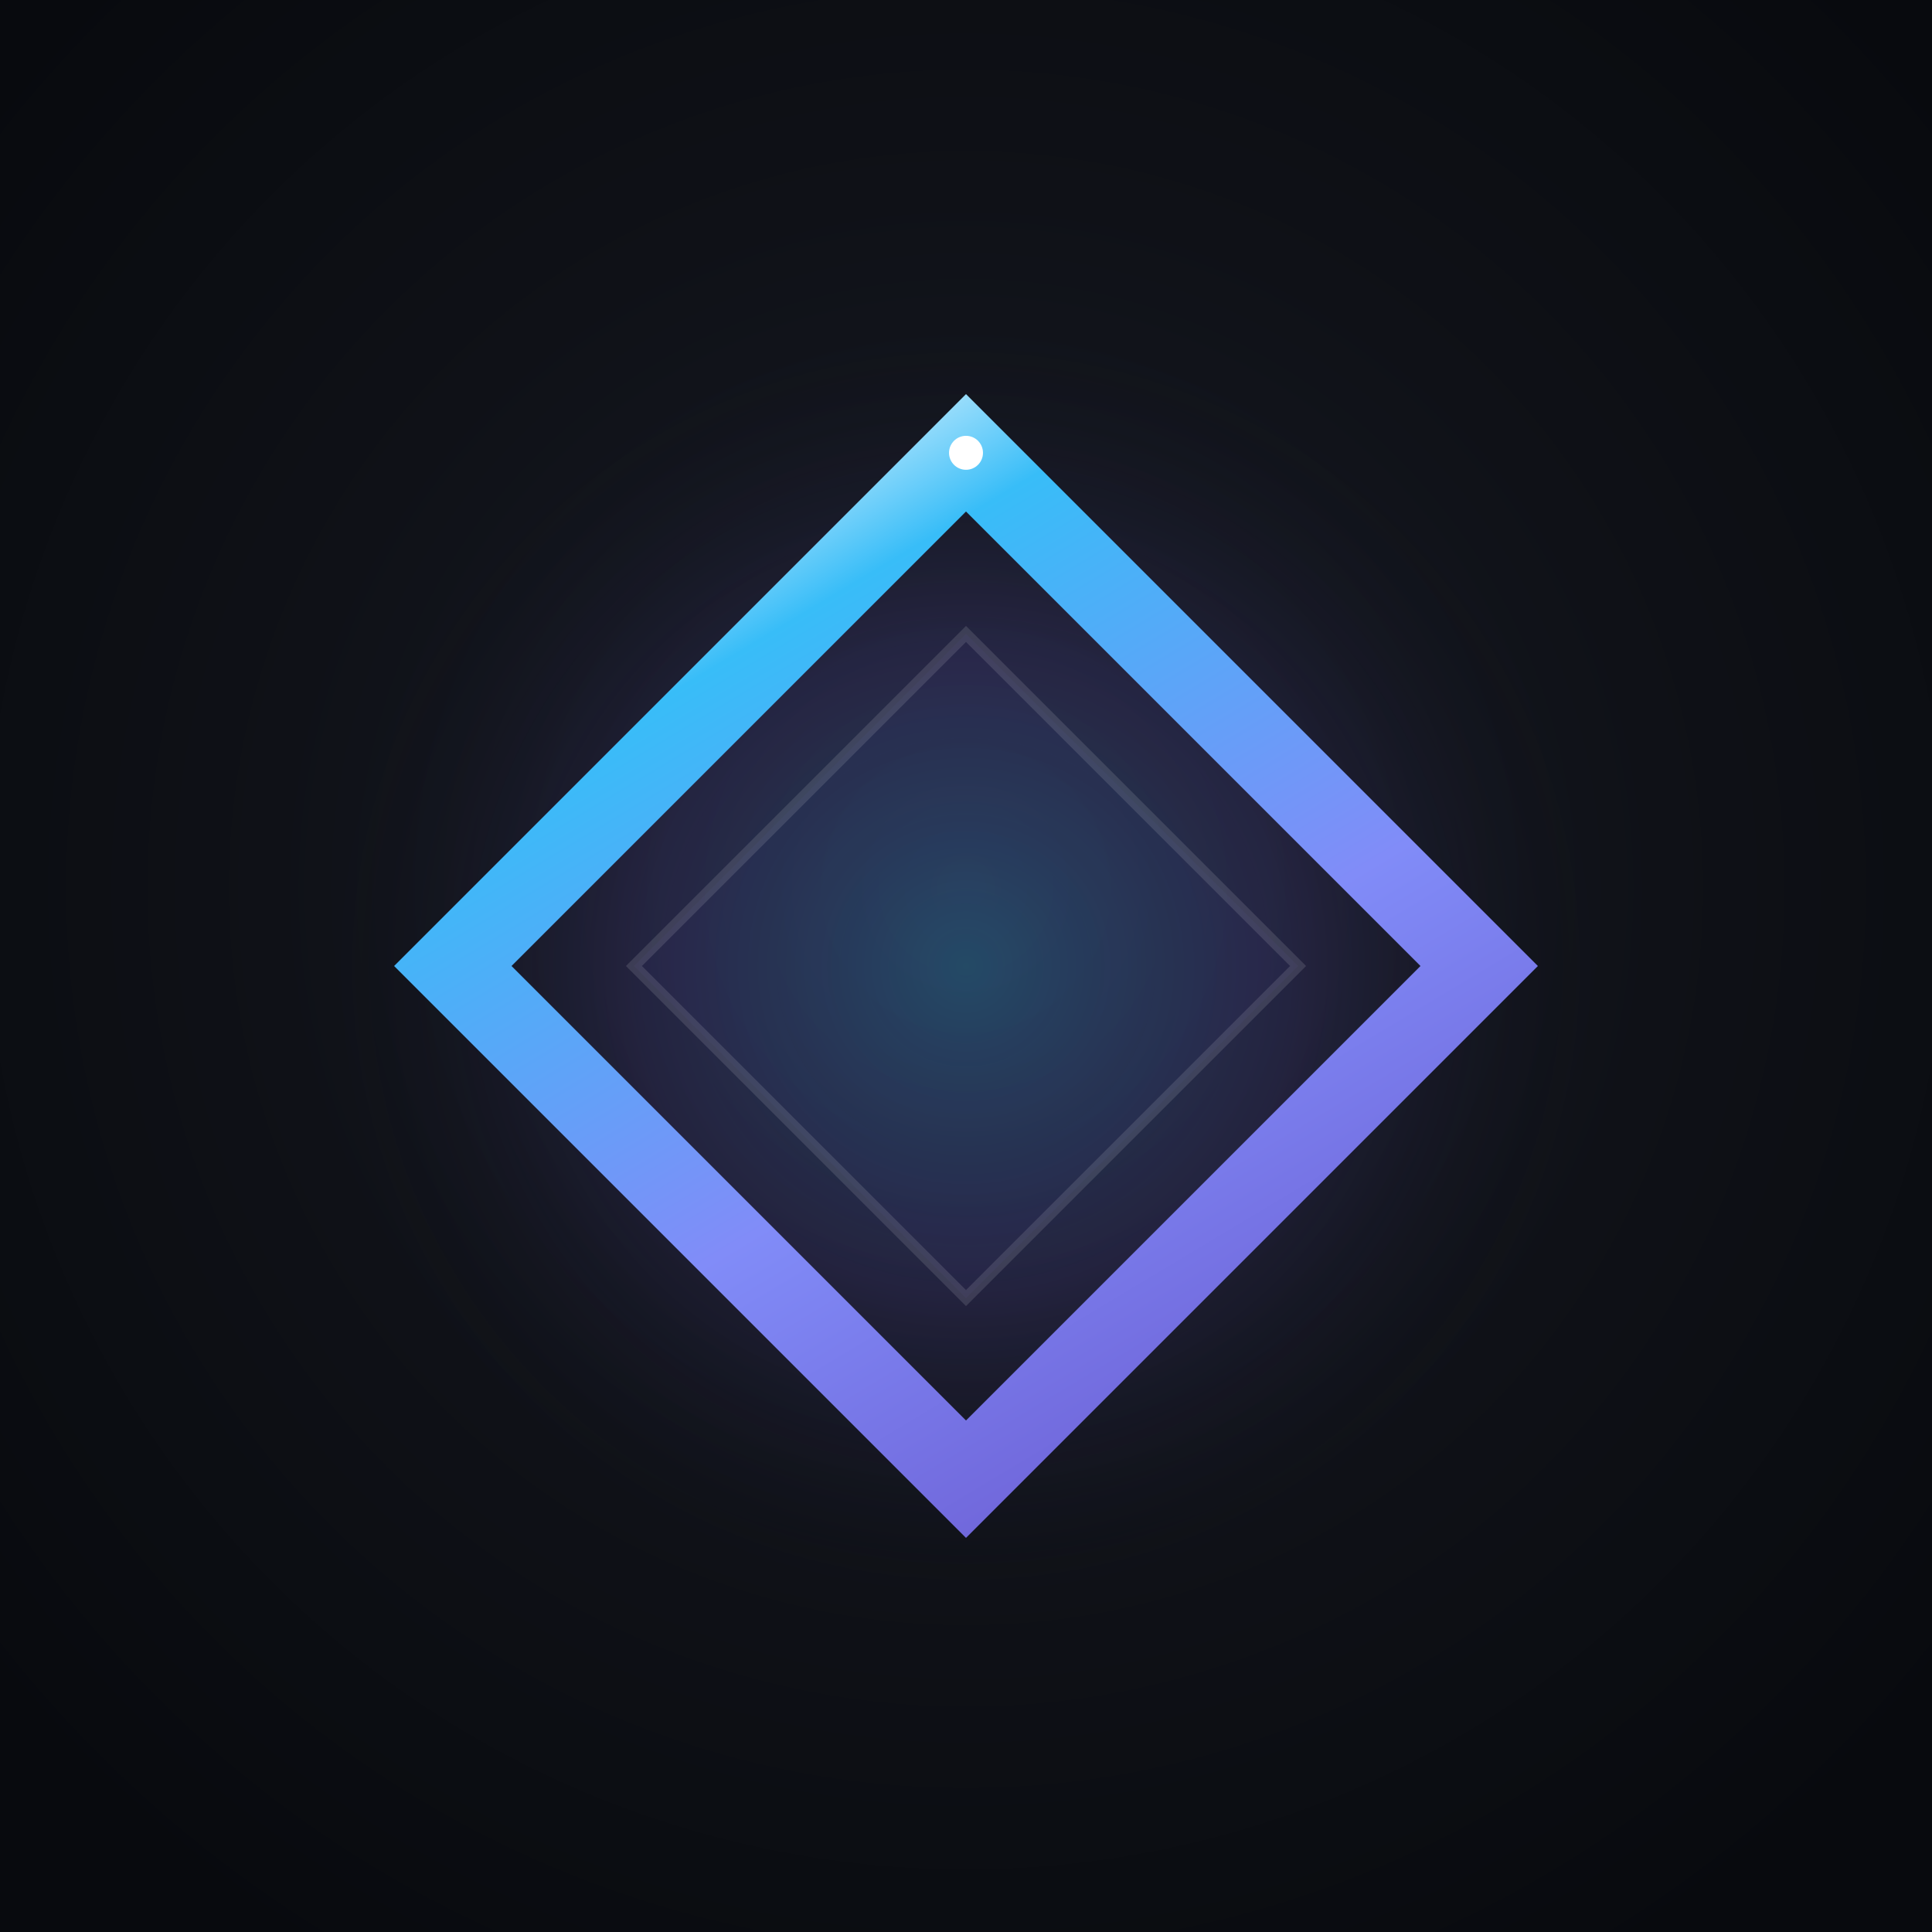
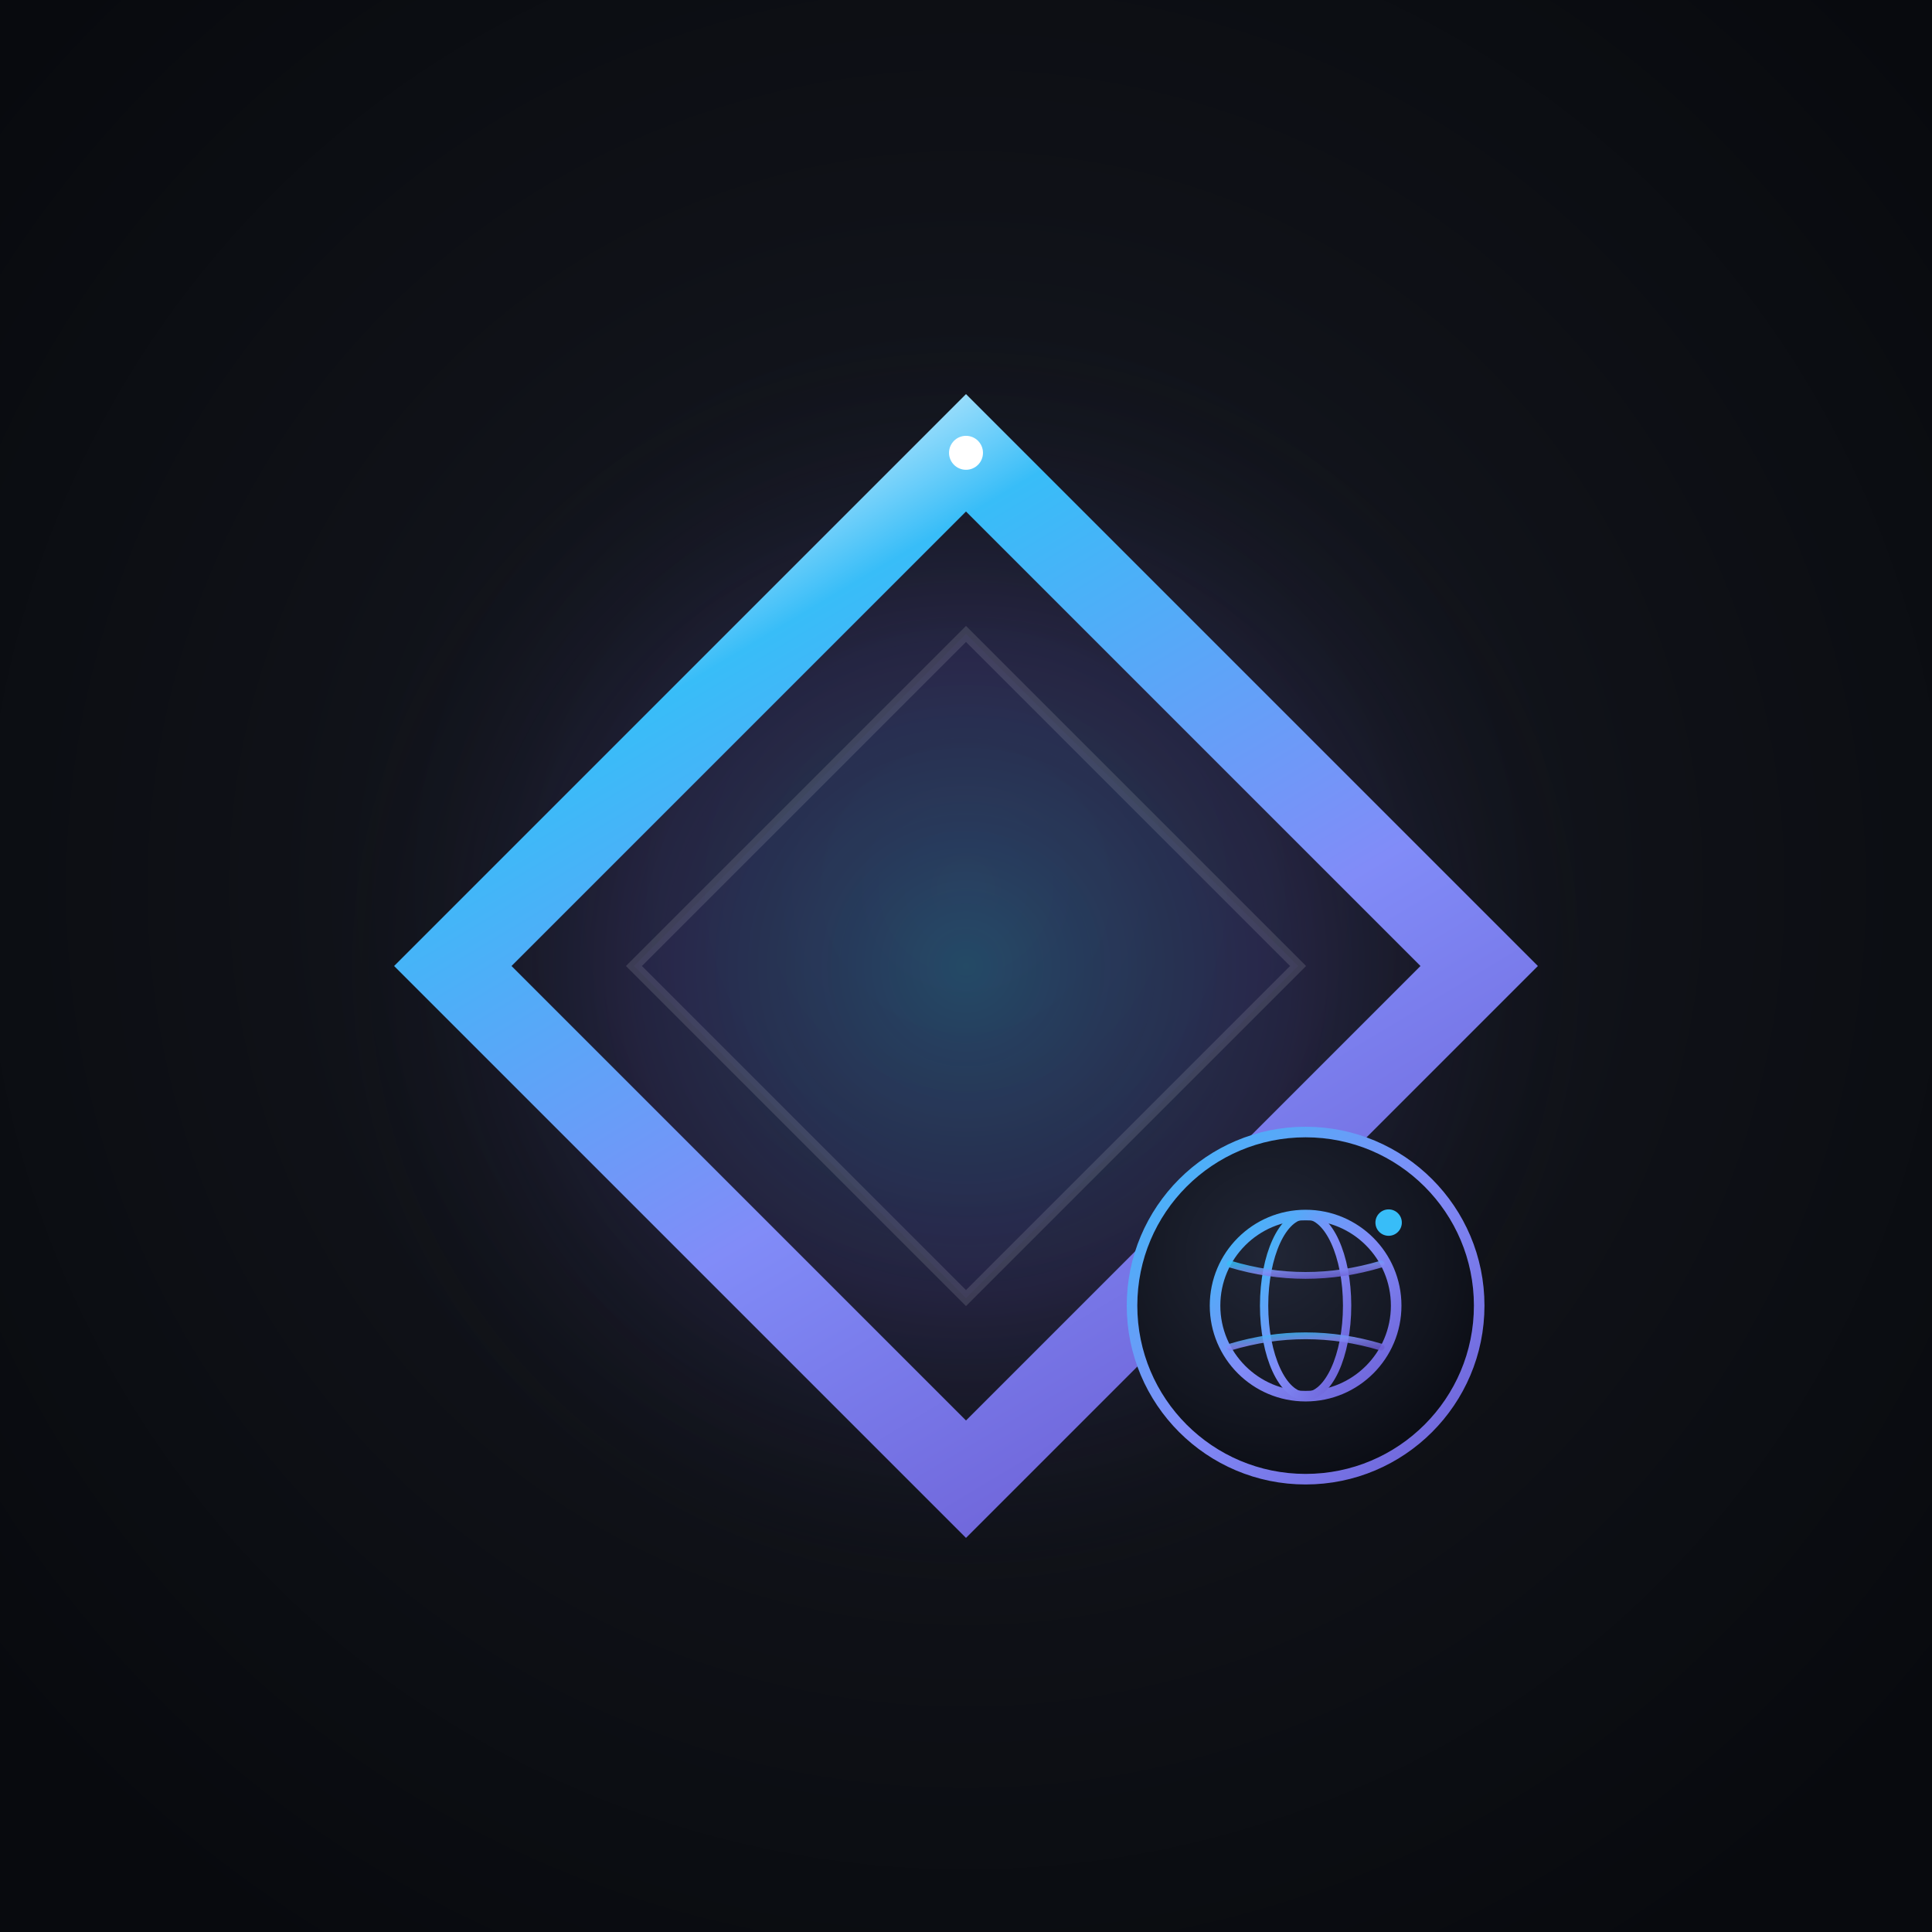
<svg xmlns="http://www.w3.org/2000/svg" viewBox="0 0 512 512" width="100%" height="100%">
  <defs>
    <radialGradient id="maskIconBgGrad" cx="50%" cy="46%" r="65%">
      <stop offset="0%" stop-color="#191D28" />
      <stop offset="55%" stop-color="#0F1117" />
      <stop offset="100%" stop-color="#080A0E" />
    </radialGradient>
    <linearGradient id="maskIconDiamondGrad" x1="20%" y1="0%" x2="80%" y2="100%">
      <stop offset="0%" stop-color="#FFFFFF" />
      <stop offset="18%" stop-color="#38BDF8" />
      <stop offset="60%" stop-color="#818CF8" />
      <stop offset="100%" stop-color="#6C5DD3" />
    </linearGradient>
    <radialGradient id="maskIconGlow" cx="50%" cy="50%" r="50%">
      <stop offset="0%" stop-color="rgba(56, 189, 248, 0.28)" />
      <stop offset="50%" stop-color="rgba(108, 93, 211, 0.18)" />
      <stop offset="100%" stop-color="rgba(15, 17, 23, 0)" />
    </radialGradient>
+     <linearGradient id="maskPwaGlobeGrad" x1="0%" y1="0%" x2="100%" y2="100%">
+       <stop offset="0%" stop-color="#38BDF8" />
+       <stop offset="50%" stop-color="#818CF8" />
+       <stop offset="100%" stop-color="#6C5DD3" />
+     </linearGradient>
+     <radialGradient id="maskBadgeBgGrad" cx="40%" cy="35%" r="70%">
+       <stop offset="0%" stop-color="#212636" />
+       <stop offset="70%" stop-color="#12151F" />
+       <stop offset="100%" stop-color="#0A0C13" />
+     </radialGradient>
  </defs>
  <rect width="512" height="512" fill="url(#maskIconBgGrad)" />
  <circle cx="256" cy="256" r="170" fill="url(#maskIconGlow)" />
  <polygon points="256,168 344,256 256,344 168,256" fill="rgba(108, 93, 211, 0.05)" stroke="rgba(255, 255, 255, 0.12)" stroke-width="3" stroke-linejoin="miter" stroke-miterlimit="10" />
  <polygon points="256,120 392,256 256,392 120,256" fill="none" stroke="url(#maskIconDiamondGrad)" stroke-width="22" stroke-linejoin="miter" stroke-miterlimit="10" />
  <circle cx="256" cy="120" r="4.5" fill="#FFFFFF" />
+   <g id="maskPwaInternetBadge">
+     <circle cx="346" cy="346" r="46" fill="url(#maskBadgeBgGrad)" stroke="url(#maskPwaGlobeGrad)" stroke-width="2.8" />
+     <circle cx="346" cy="346" r="24" fill="none" stroke="url(#maskPwaGlobeGrad)" stroke-width="2.8" />
+     <line x1="322" y1="346" x2="370" y2="346" stroke="url(#maskPwaGlobeGrad)" stroke-width="2.2" stroke-linecap="round" />
+     <ellipse cx="346" cy="346" rx="11" ry="24" fill="none" stroke="url(#maskPwaGlobeGrad)" stroke-width="2.2" />
+     <path d="M 326 335 Q 346 341 366 335" fill="none" stroke="url(#maskPwaGlobeGrad)" stroke-width="1.8" stroke-linecap="round" opacity="0.85" />
+     <path d="M 326 357 Q 346 351 366 357" fill="none" stroke="url(#maskPwaGlobeGrad)" stroke-width="1.8" stroke-linecap="round" opacity="0.85" />
+     <circle cx="368" cy="324" r="3.5" fill="#38BDF8" />
+   </g>
</svg>
